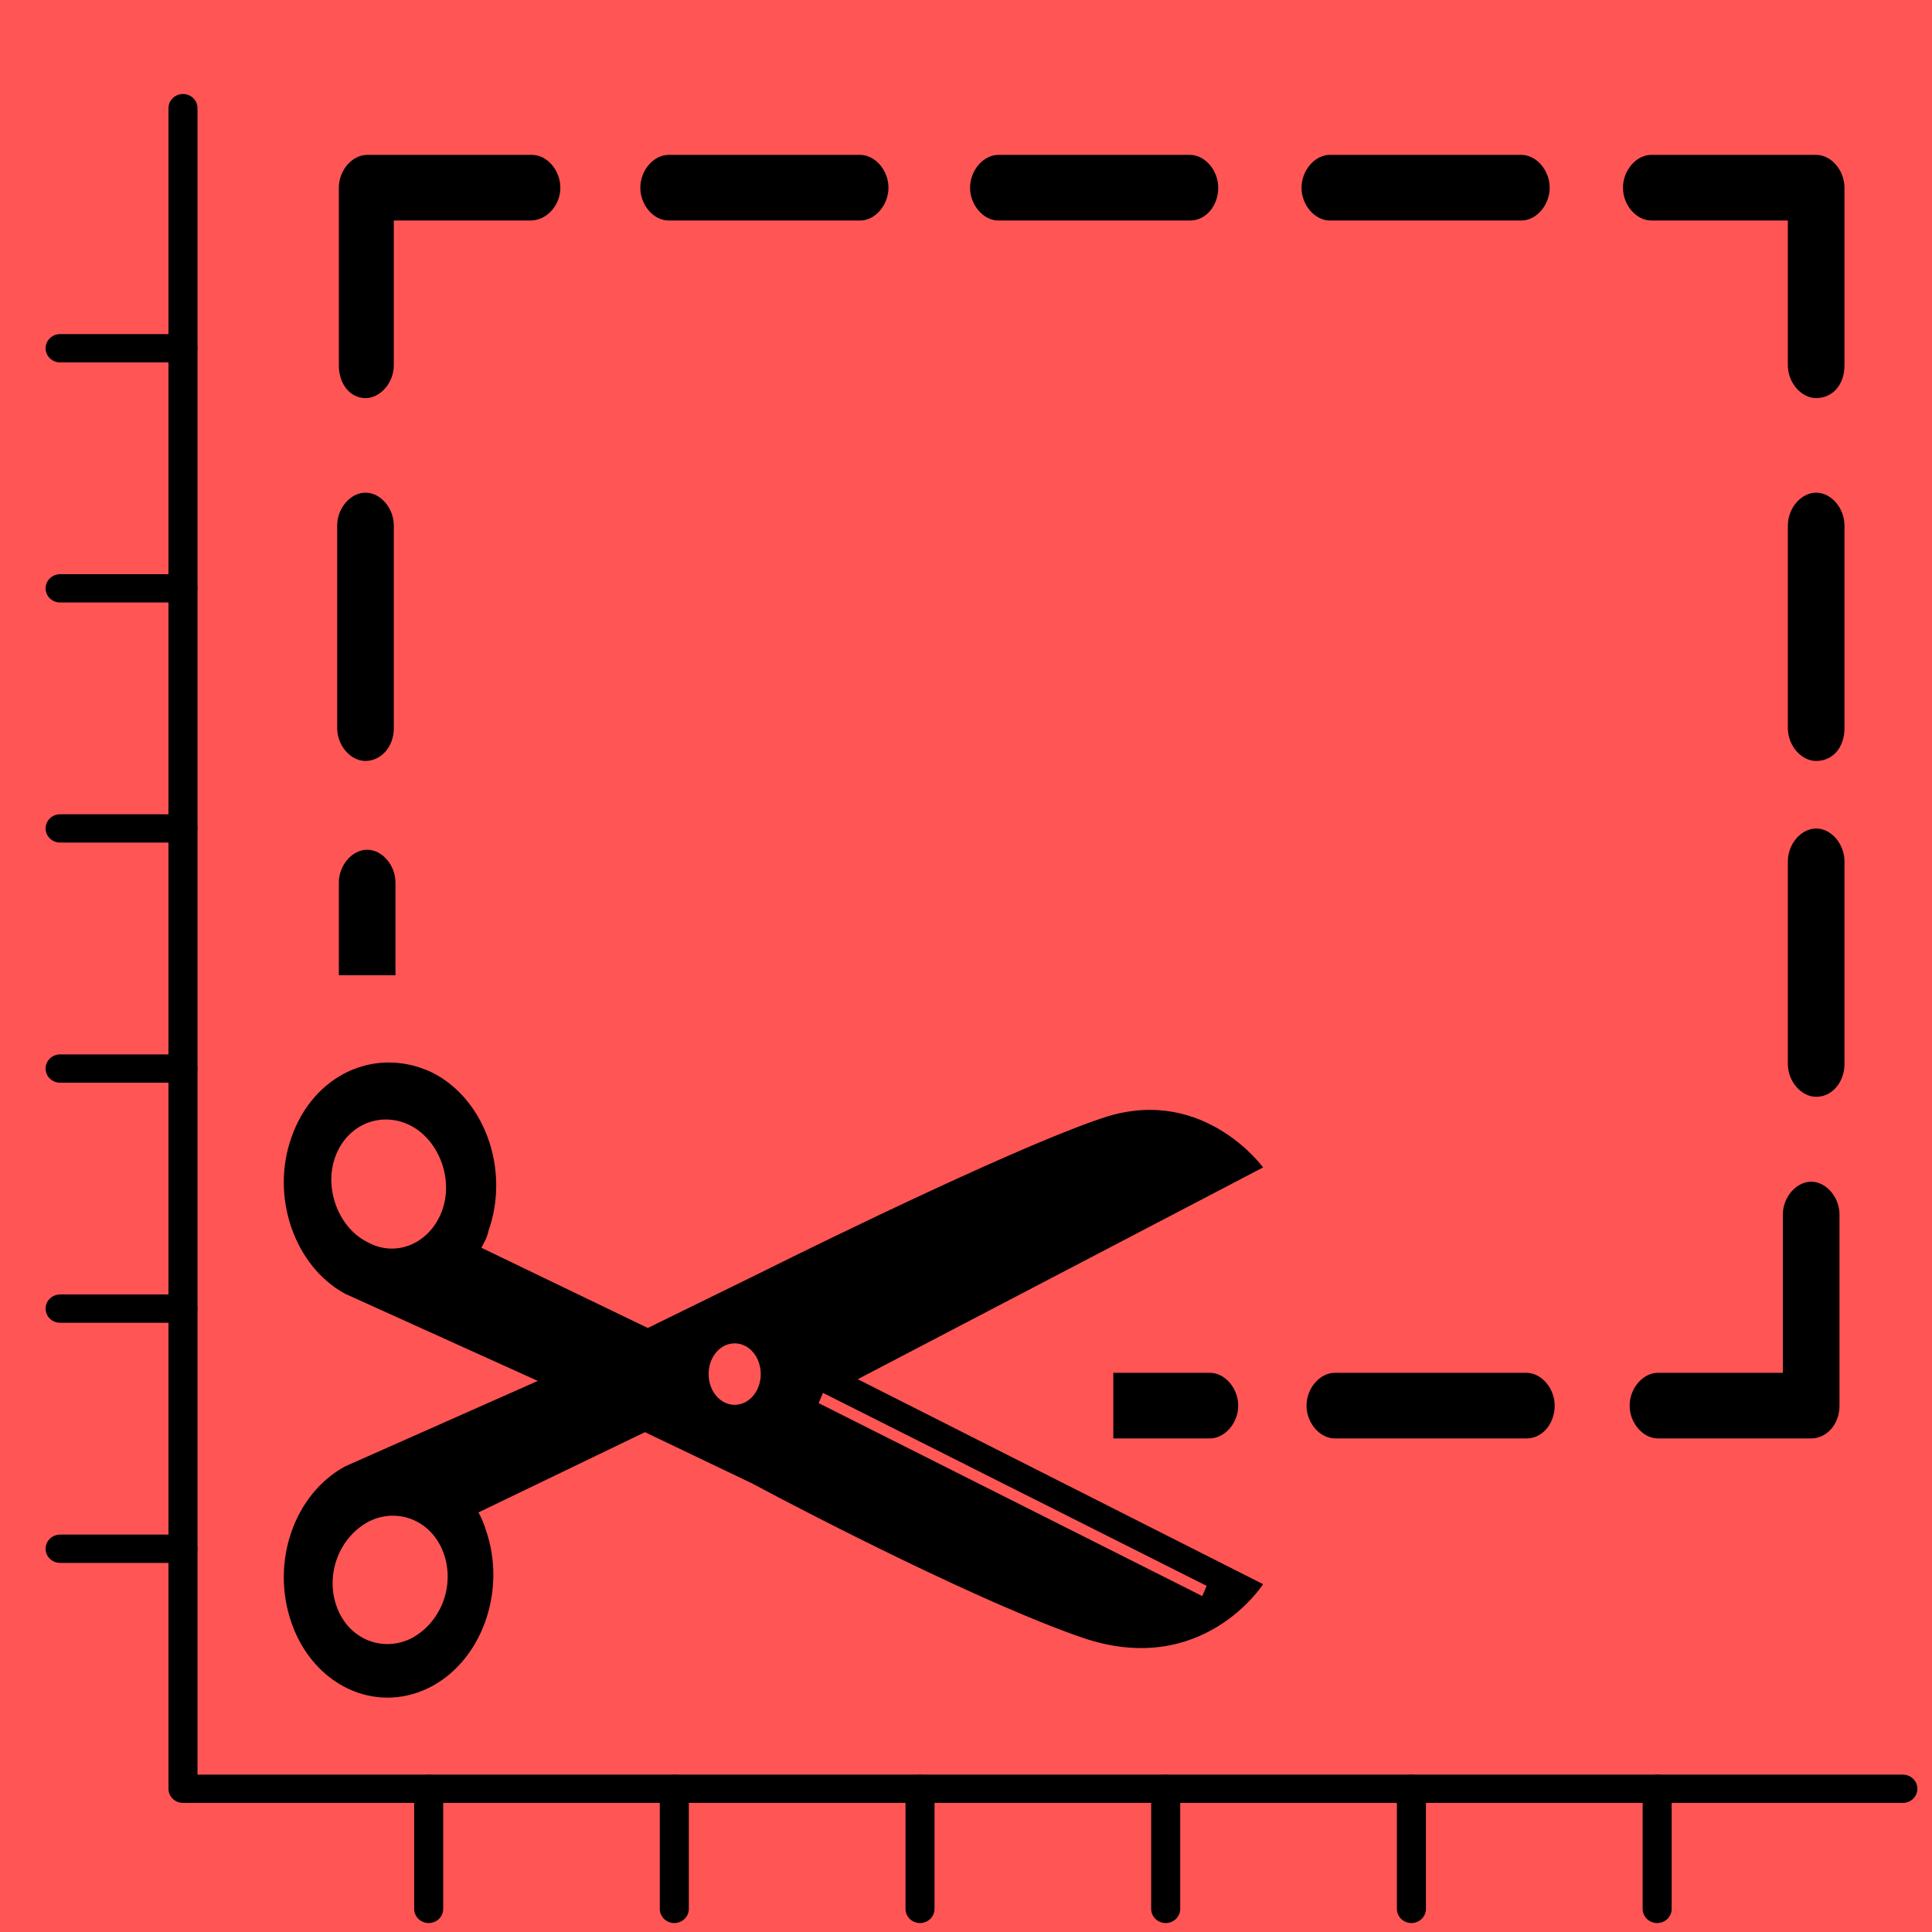
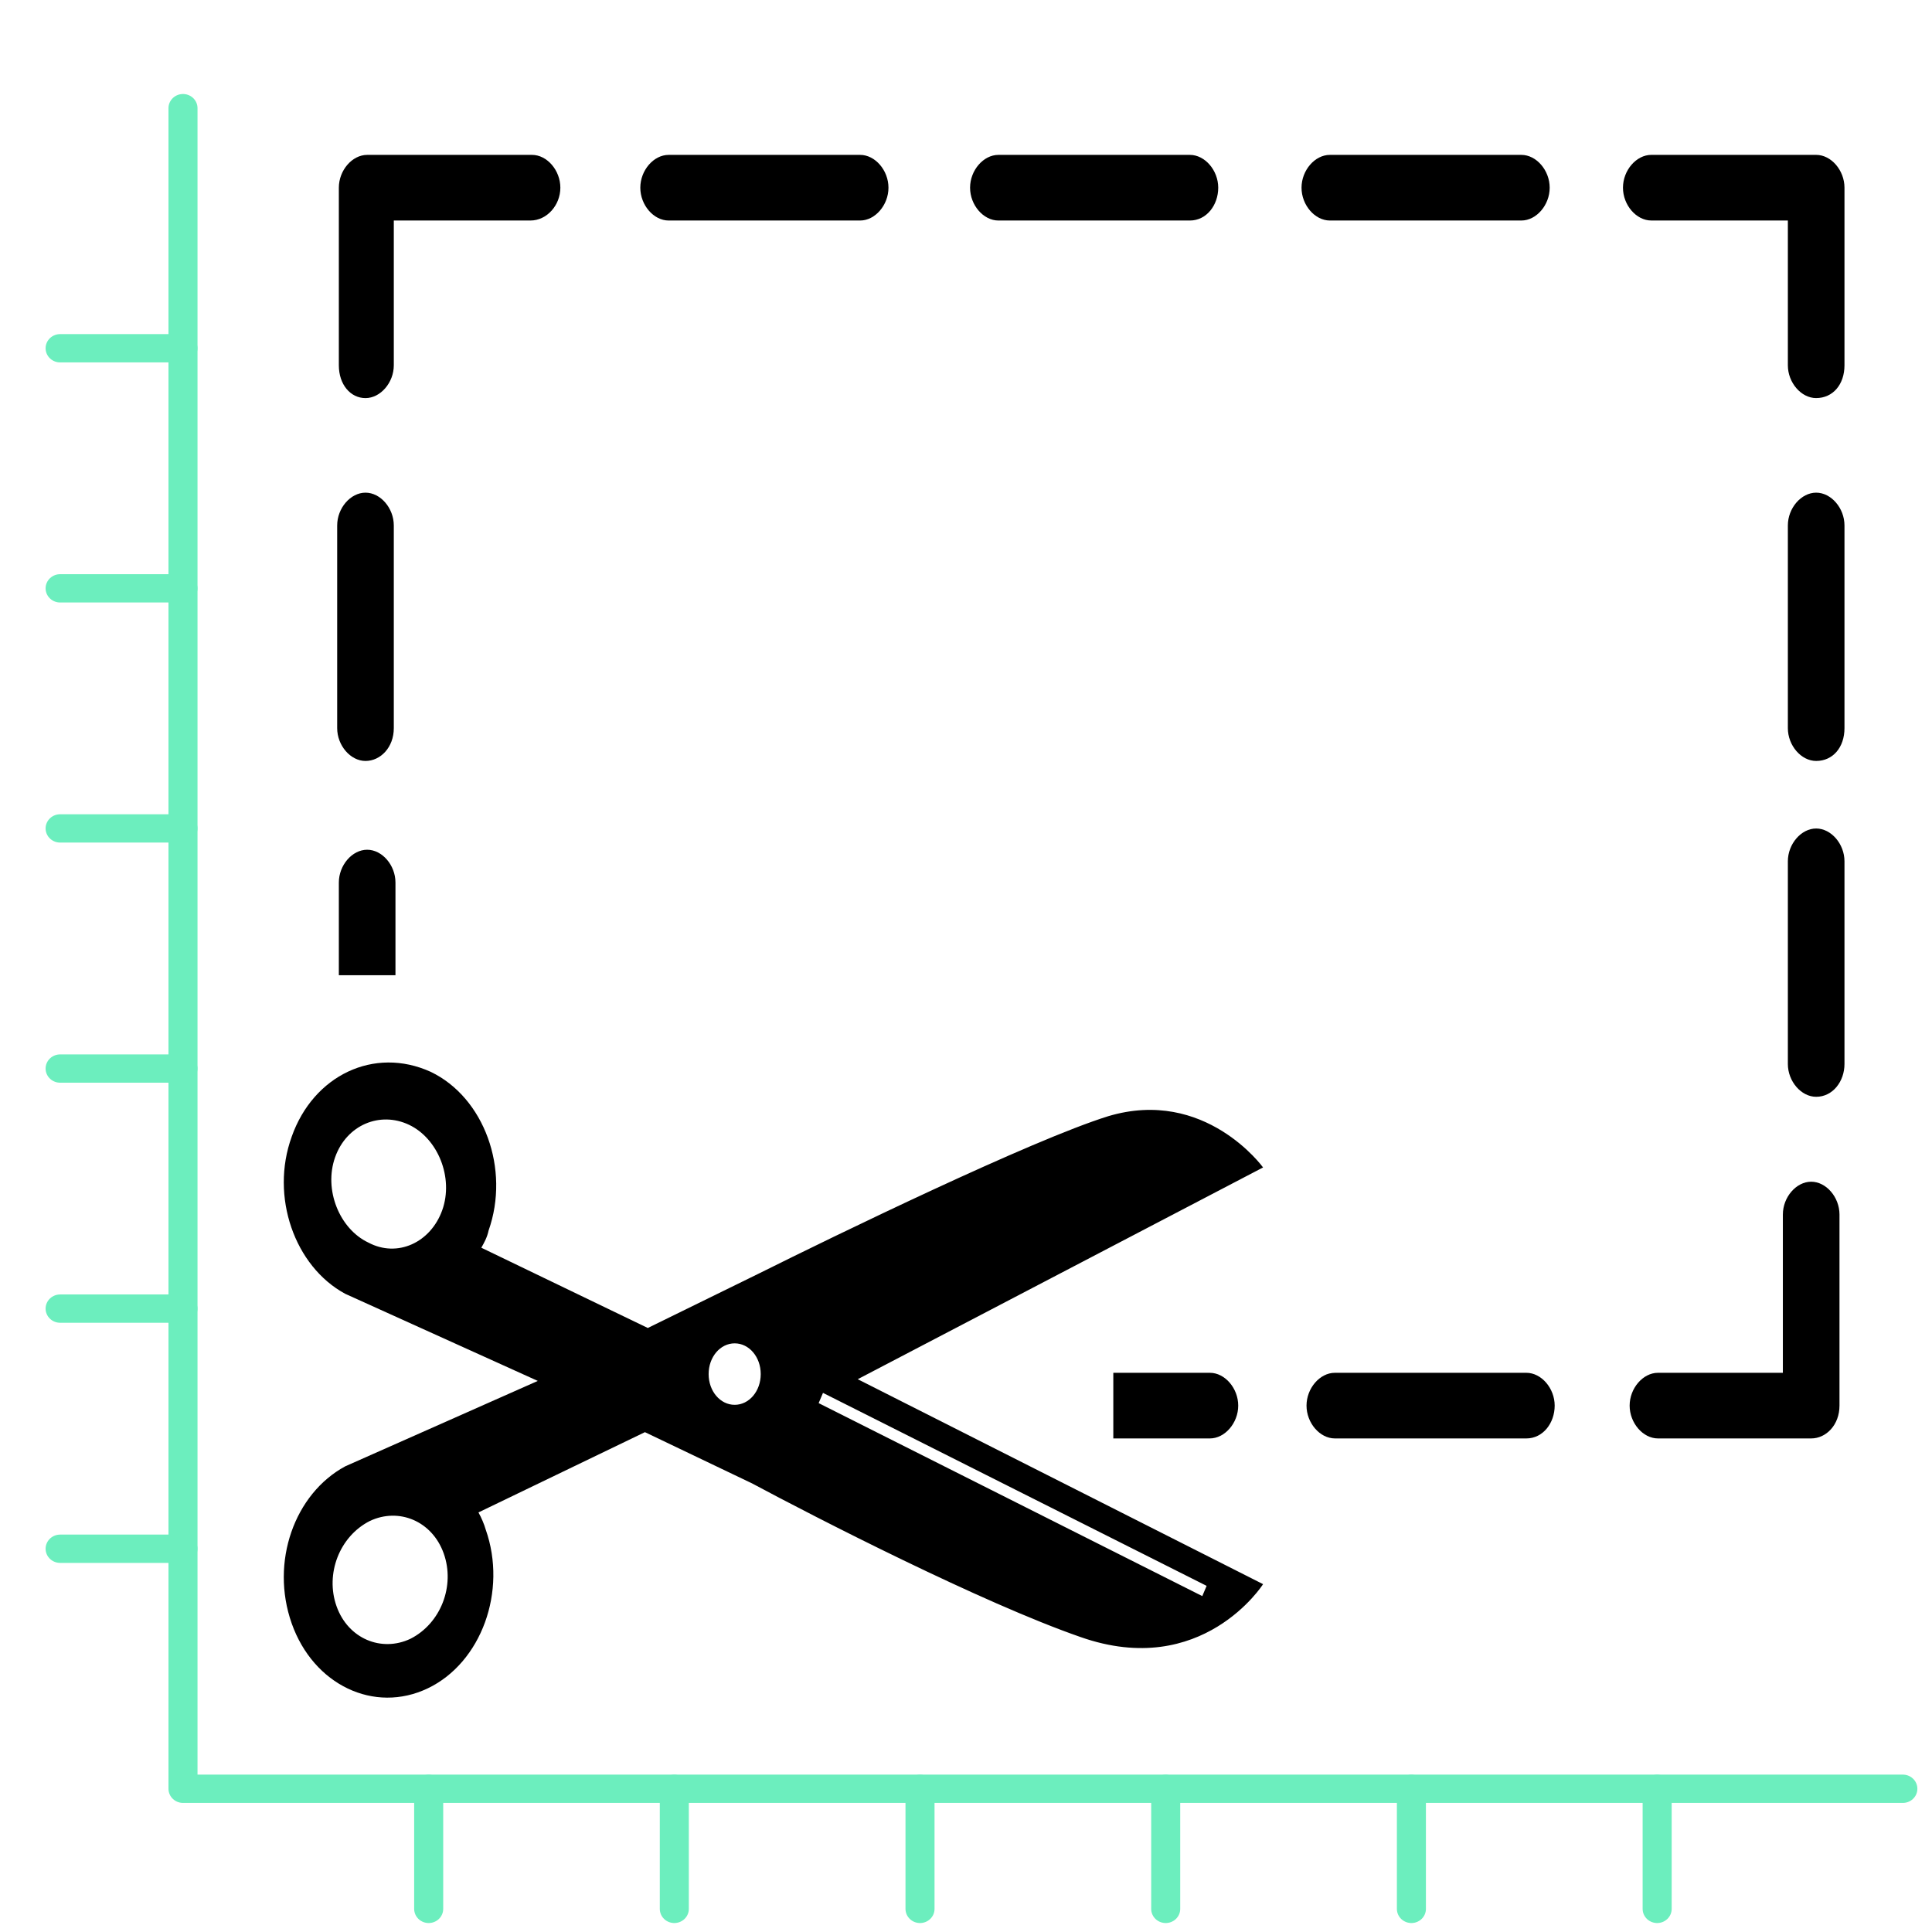
<svg xmlns="http://www.w3.org/2000/svg" width="130" height="130" style="" version="1.1" id="svg132">
  <defs id="defs136" />
  <rect id="backgroundrect" width="100%" height="100%" x="0" y="0" fill="none" stroke="none" />
-   <g id="g111" style="fill:#ff5555">
-     <rect x="-1" y="-1" width="132" height="132" id="canvas_background" fill="#ff5555" />
-     <g id="canvasGrid" display="none" style="fill:#ff5555">
-       <rect id="svg_1" width="100%" height="100%" x="0" y="0" stroke-width="0" style="fill:#ff5555" />
+   <g id="g111" style="fill:#6ceebe">
+     <rect x="-1" y="-1" width="132" height="132" id="canvas_background" fill="none" />
+     <g id="canvasGrid" display="none" style="fill:#6ceebe">
+       <rect id="svg_1" width="100%" height="100%" x="0" y="0" stroke-width="0" style="fill:#6ceebe" />
    </g>
  </g>
-   <g stroke="null" class="currentLayer" id="g130" transform="matrix(1.121201,0,0,0.9964284,-15.57811,0.08583991)">
-     <g stroke="null" id="svg_23" class="" transform="matrix(0.871283,0,0,0.9555595,16.48764,5.724794)">
-       <polygon stroke="#000000" fill="none" stroke-width="2" stroke-linecap="round" stroke-linejoin="round" stroke-miterlimit="10" points="9.628,120.33 128.092,120.33 9.628,120.33 9.628,1.562 " id="svg_4" />
-       <path stroke="#000000" fill="none" stroke-width="2" stroke-linecap="round" stroke-linejoin="round" stroke-miterlimit="10" d="M 1.164,103.368 H 9.624 Z" id="svg_5" />
-       <path stroke="#000000" fill="none" stroke-width="2" stroke-linecap="round" stroke-linejoin="round" stroke-miterlimit="10" d="M 1.164,86.398 H 9.624 Z" id="svg_6" />
-       <path stroke="#000000" fill="none" stroke-width="2" stroke-linecap="round" stroke-linejoin="round" stroke-miterlimit="10" d="M 1.164,69.433 H 9.624 Z" id="svg_7" />
-       <path stroke="#000000" fill="none" stroke-width="2" stroke-linecap="round" stroke-linejoin="round" stroke-miterlimit="10" d="M 1.164,52.463 H 9.624 Z" id="svg_8" />
-       <path stroke="#000000" fill="none" stroke-width="2" stroke-linecap="round" stroke-linejoin="round" stroke-miterlimit="10" d="M 1.164,35.497 H 9.624 Z" id="svg_9" />
-       <path stroke="#000000" fill="none" stroke-width="2" stroke-linecap="round" stroke-linejoin="round" stroke-miterlimit="10" d="M 1.164,18.53 H 9.624 Z" id="svg_10" />
-       <path stroke="#000000" fill="none" stroke-width="2" stroke-linecap="round" stroke-linejoin="round" stroke-miterlimit="10" d="m 26.551,128.819 v -8.482 z" id="svg_11" />
-       <path stroke="#000000" fill="none" stroke-width="2" stroke-linecap="round" stroke-linejoin="round" stroke-miterlimit="10" d="m 43.47,128.819 v -8.482 z" id="svg_12" />
-       <path stroke="#000000" fill="none" stroke-width="2" stroke-linecap="round" stroke-linejoin="round" stroke-miterlimit="10" d="m 60.394,128.819 v -8.482 z" id="svg_13" />
-       <path stroke="#000000" fill="none" stroke-width="2" stroke-linecap="round" stroke-linejoin="round" stroke-miterlimit="10" d="m 77.317,128.819 v -8.482 z" id="svg_14" />
-       <path stroke="#000000" fill="none" stroke-width="2" stroke-linecap="round" stroke-linejoin="round" stroke-miterlimit="10" d="m 94.241,128.819 v -8.482 z" id="svg_15" />
-       <path stroke="#000000" fill="none" stroke-width="2" stroke-linecap="round" stroke-linejoin="round" stroke-miterlimit="10" d="m 111.168,128.819 v -8.482 z" id="svg_16" />
+   <g stroke="#6ceebe" class="currentLayer" id="g130" transform="matrix(1.121201,0,0,0.9964284,-15.57811,0.08583991)">
+     <g stroke="#6ceebe" id="svg_23" class="" transform="matrix(0.871283,0,0,0.9555595,16.48764,5.724794)">
+       <polygon stroke="#6ceebe" fill="none" stroke-width="2" stroke-linecap="round" stroke-linejoin="round" stroke-miterlimit="10" points="9.628,120.33 128.092,120.33 9.628,120.33 9.628,1.562 " id="svg_4" />
+       <path stroke="#6ceebe" fill="none" stroke-width="2" stroke-linecap="round" stroke-linejoin="round" stroke-miterlimit="10" d="M 1.164,103.368 H 9.624 Z" id="svg_5" />
+       <path stroke="#6ceebe" fill="none" stroke-width="2" stroke-linecap="round" stroke-linejoin="round" stroke-miterlimit="10" d="M 1.164,86.398 H 9.624 Z" id="svg_6" />
+       <path stroke="#6ceebe" fill="none" stroke-width="2" stroke-linecap="round" stroke-linejoin="round" stroke-miterlimit="10" d="M 1.164,69.433 H 9.624 Z" id="svg_7" />
+       <path stroke="#6ceebe" fill="none" stroke-width="2" stroke-linecap="round" stroke-linejoin="round" stroke-miterlimit="10" d="M 1.164,52.463 H 9.624 Z" id="svg_8" />
+       <path stroke="#6ceebe" fill="none" stroke-width="2" stroke-linecap="round" stroke-linejoin="round" stroke-miterlimit="10" d="M 1.164,35.497 H 9.624 Z" id="svg_9" />
+       <path stroke="#6ceebe" fill="none" stroke-width="2" stroke-linecap="round" stroke-linejoin="round" stroke-miterlimit="10" d="M 1.164,18.53 H 9.624 Z" id="svg_10" />
+       <path stroke="#6ceebe" fill="none" stroke-width="2" stroke-linecap="round" stroke-linejoin="round" stroke-miterlimit="10" d="m 26.551,128.819 v -8.482 z" id="svg_11" />
+       <path stroke="#6ceebe" fill="none" stroke-width="2" stroke-linecap="round" stroke-linejoin="round" stroke-miterlimit="10" d="m 43.47,128.819 v -8.482 z" id="svg_12" />
+       <path stroke="#6ceebe" fill="none" stroke-width="2" stroke-linecap="round" stroke-linejoin="round" stroke-miterlimit="10" d="m 60.394,128.819 v -8.482 z" id="svg_13" />
+       <path stroke="#6ceebe" fill="none" stroke-width="2" stroke-linecap="round" stroke-linejoin="round" stroke-miterlimit="10" d="m 77.317,128.819 v -8.482 z" id="svg_14" />
+       <path stroke="#6ceebe" fill="none" stroke-width="2" stroke-linecap="round" stroke-linejoin="round" stroke-miterlimit="10" d="m 94.241,128.819 v -8.482 z" id="svg_15" />
+       <path stroke="#6ceebe" fill="none" stroke-width="2" stroke-linecap="round" stroke-linejoin="round" stroke-miterlimit="10" d="m 111.168,128.819 v -8.482 z" id="svg_16" />
    </g>
  </g>
  <path d="m 122.206,51.203 c -1.009,0 -1.905,-1.039 -1.905,-2.208 V 35.358 c 0,-1.169 0.897,-2.208 1.905,-2.208 1.009,0 1.905,1.039 1.905,2.208 v 13.637 c 0,1.299 -0.784,2.208 -1.905,2.208 z" id="path4" style="stroke-width:1.206" />
  <path d="m 122.206,73.801 c -1.009,0 -1.905,-1.039 -1.905,-2.208 V 57.956 c 0,-1.169 0.897,-2.208 1.905,-2.208 1.009,0 1.905,1.039 1.905,2.208 v 13.637 c 0,1.169 -0.784,2.208 -1.905,2.208 z" id="path6" style="stroke-width:1.206" />
  <path d="m 24.593,51.203 c -1.009,0 -1.905,-1.039 -1.905,-2.208 V 35.358 c 0,-1.169 0.897,-2.208 1.905,-2.208 1.009,0 1.905,1.039 1.905,2.208 v 13.637 c 0,1.299 -0.897,2.208 -1.905,2.208 z" id="path8" style="stroke-width:1.206" />
  <path d="M 102.706,96.789 H 89.818 c -1.009,0 -1.905,-1.039 -1.905,-2.208 0,-1.169 0.897,-2.208 1.905,-2.208 h 12.888 c 1.009,0 1.905,1.039 1.905,2.208 0,1.169 -0.784,2.208 -1.905,2.208 z" id="path10" style="stroke-width:1.206" />
  <path d="M 80.068,14.838 H 67.179 c -1.009,0 -1.905,-1.039 -1.905,-2.208 0,-1.169 0.897,-2.208 1.905,-2.208 h 12.888 c 1.009,0 1.905,1.039 1.905,2.208 0,1.169 -0.784,2.208 -1.905,2.208 z" id="path12" style="stroke-width:1.206" />
  <path d="M 102.37,14.838 H 89.482 c -1.009,0 -1.905,-1.039 -1.905,-2.208 0,-1.169 0.897,-2.208 1.905,-2.208 h 12.888 c 1.009,0 1.905,1.039 1.905,2.208 0,1.169 -0.897,2.208 -1.905,2.208 z" id="path14" style="stroke-width:1.206" />
  <path d="M 57.878,14.838 H 44.99 c -1.009,0 -1.905,-1.039 -1.905,-2.208 0,-1.169 0.897,-2.208 1.905,-2.208 h 12.888 c 1.009,0 1.905,1.039 1.905,2.208 0,1.169 -0.897,2.208 -1.905,2.208 z" id="path16" style="stroke-width:1.206" />
  <path d="m 121.87,96.789 h -10.31 c -1.009,0 -1.905,-1.039 -1.905,-2.208 0,-1.169 0.897,-2.208 1.905,-2.208 h 8.405 V 81.723 c 0,-1.169 0.897,-2.208 1.905,-2.208 1.009,0 1.905,1.039 1.905,2.208 v 12.858 c 0,1.299 -0.897,2.208 -1.905,2.208 z" id="path18" style="stroke-width:1.206" />
  <path d="m 122.206,26.786 c -1.009,0 -1.905,-1.039 -1.905,-2.208 v -9.741 h -9.19 c -1.009,0 -1.905,-1.039 -1.905,-2.208 0,-1.169 0.897,-2.208 1.905,-2.208 h 11.095 c 1.009,0 1.905,1.039 1.905,2.208 v 11.948 c 0,1.299 -0.784,2.208 -1.905,2.208 z" id="path20" style="stroke-width:1.206" />
  <path d="M 35.688,14.838 H 26.498 v 9.741 c 0,1.169 -0.897,2.208 -1.905,2.208 -1.009,0 -1.793,-0.909 -1.793,-2.208 V 12.63 c 0,-1.169 0.897,-2.208 1.905,-2.208 h 11.095 c 1.009,0 1.905,1.039 1.905,2.208 0,1.169 -0.897,2.208 -2.017,2.208 z" id="path22" style="stroke-width:1.206" />
  <path d="m 81.412,96.789 h -6.5 v -4.416 h 6.5 c 1.009,0 1.905,1.039 1.905,2.208 0,1.169 -0.897,2.208 -1.905,2.208 z" id="path24" style="stroke-width:1.206" />
  <path d="m 26.61,59.385 v 6.234 h -3.81 v -6.234 c 0,-1.169 0.897,-2.208 1.905,-2.208 1.009,0 1.905,1.039 1.905,2.208 z" id="path26" style="display:inline;stroke-width:1.206" />
  <path d="m 19.628,76.487 c -1.461,4.022 0.195,8.733 3.604,10.572 v 0 l 12.955,5.86 -12.955,5.746 v 0 c -3.409,1.839 -5.065,6.435 -3.604,10.572 1.461,4.137 5.552,6.09 9.157,4.367 3.604,-1.724 5.358,-6.55 3.896,-10.687 -0.097,-0.345 -0.292,-0.804 -0.487,-1.149 l 11.202,-5.401 7.208,3.447 c 4.286,2.298 15.488,8.044 22.112,10.342 8.182,2.873 12.274,-3.562 12.274,-3.562 L 57.715,92.804 84.989,78.555 c 0,0 -3.896,-5.401 -10.423,-3.447 -5.163,1.609 -18.41,8.044 -23.476,10.572 l -7.501,3.677 -11.202,-5.401 c 0.195,-0.345 0.39,-0.689 0.487,-1.149 1.461,-4.137 -0.292,-8.963 -3.896,-10.687 -3.799,-1.724 -7.89,0.23 -9.351,4.367 z m 10.228,28.038 c 0.779,2.183 -0.195,4.711 -2.24,5.746 -1.948,0.919 -4.189,0 -4.968,-2.183 -0.779,-2.183 0.195,-4.711 2.24,-5.746 1.948,-0.919 4.189,0 4.968,2.183 z m 25.229,-10.112 0.292,-0.689 25.814,12.985 -0.292,0.689 z m -5.65,-4.022 c 0.974,0 1.753,0.919 1.753,2.068 0,1.149 -0.779,2.068 -1.753,2.068 -0.974,0 -1.753,-0.919 -1.753,-2.068 0,-1.149 0.779,-2.068 1.753,-2.068 z M 27.518,75.683 c 1.948,0.919 3.02,3.562 2.24,5.746 -0.779,2.183 -3.02,3.217 -4.968,2.183 -1.948,-0.919 -3.02,-3.562 -2.24,-5.746 0.779,-2.183 3.02,-3.103 4.968,-2.183 z" id="path2" style="stroke-width:1.058" />
</svg>
